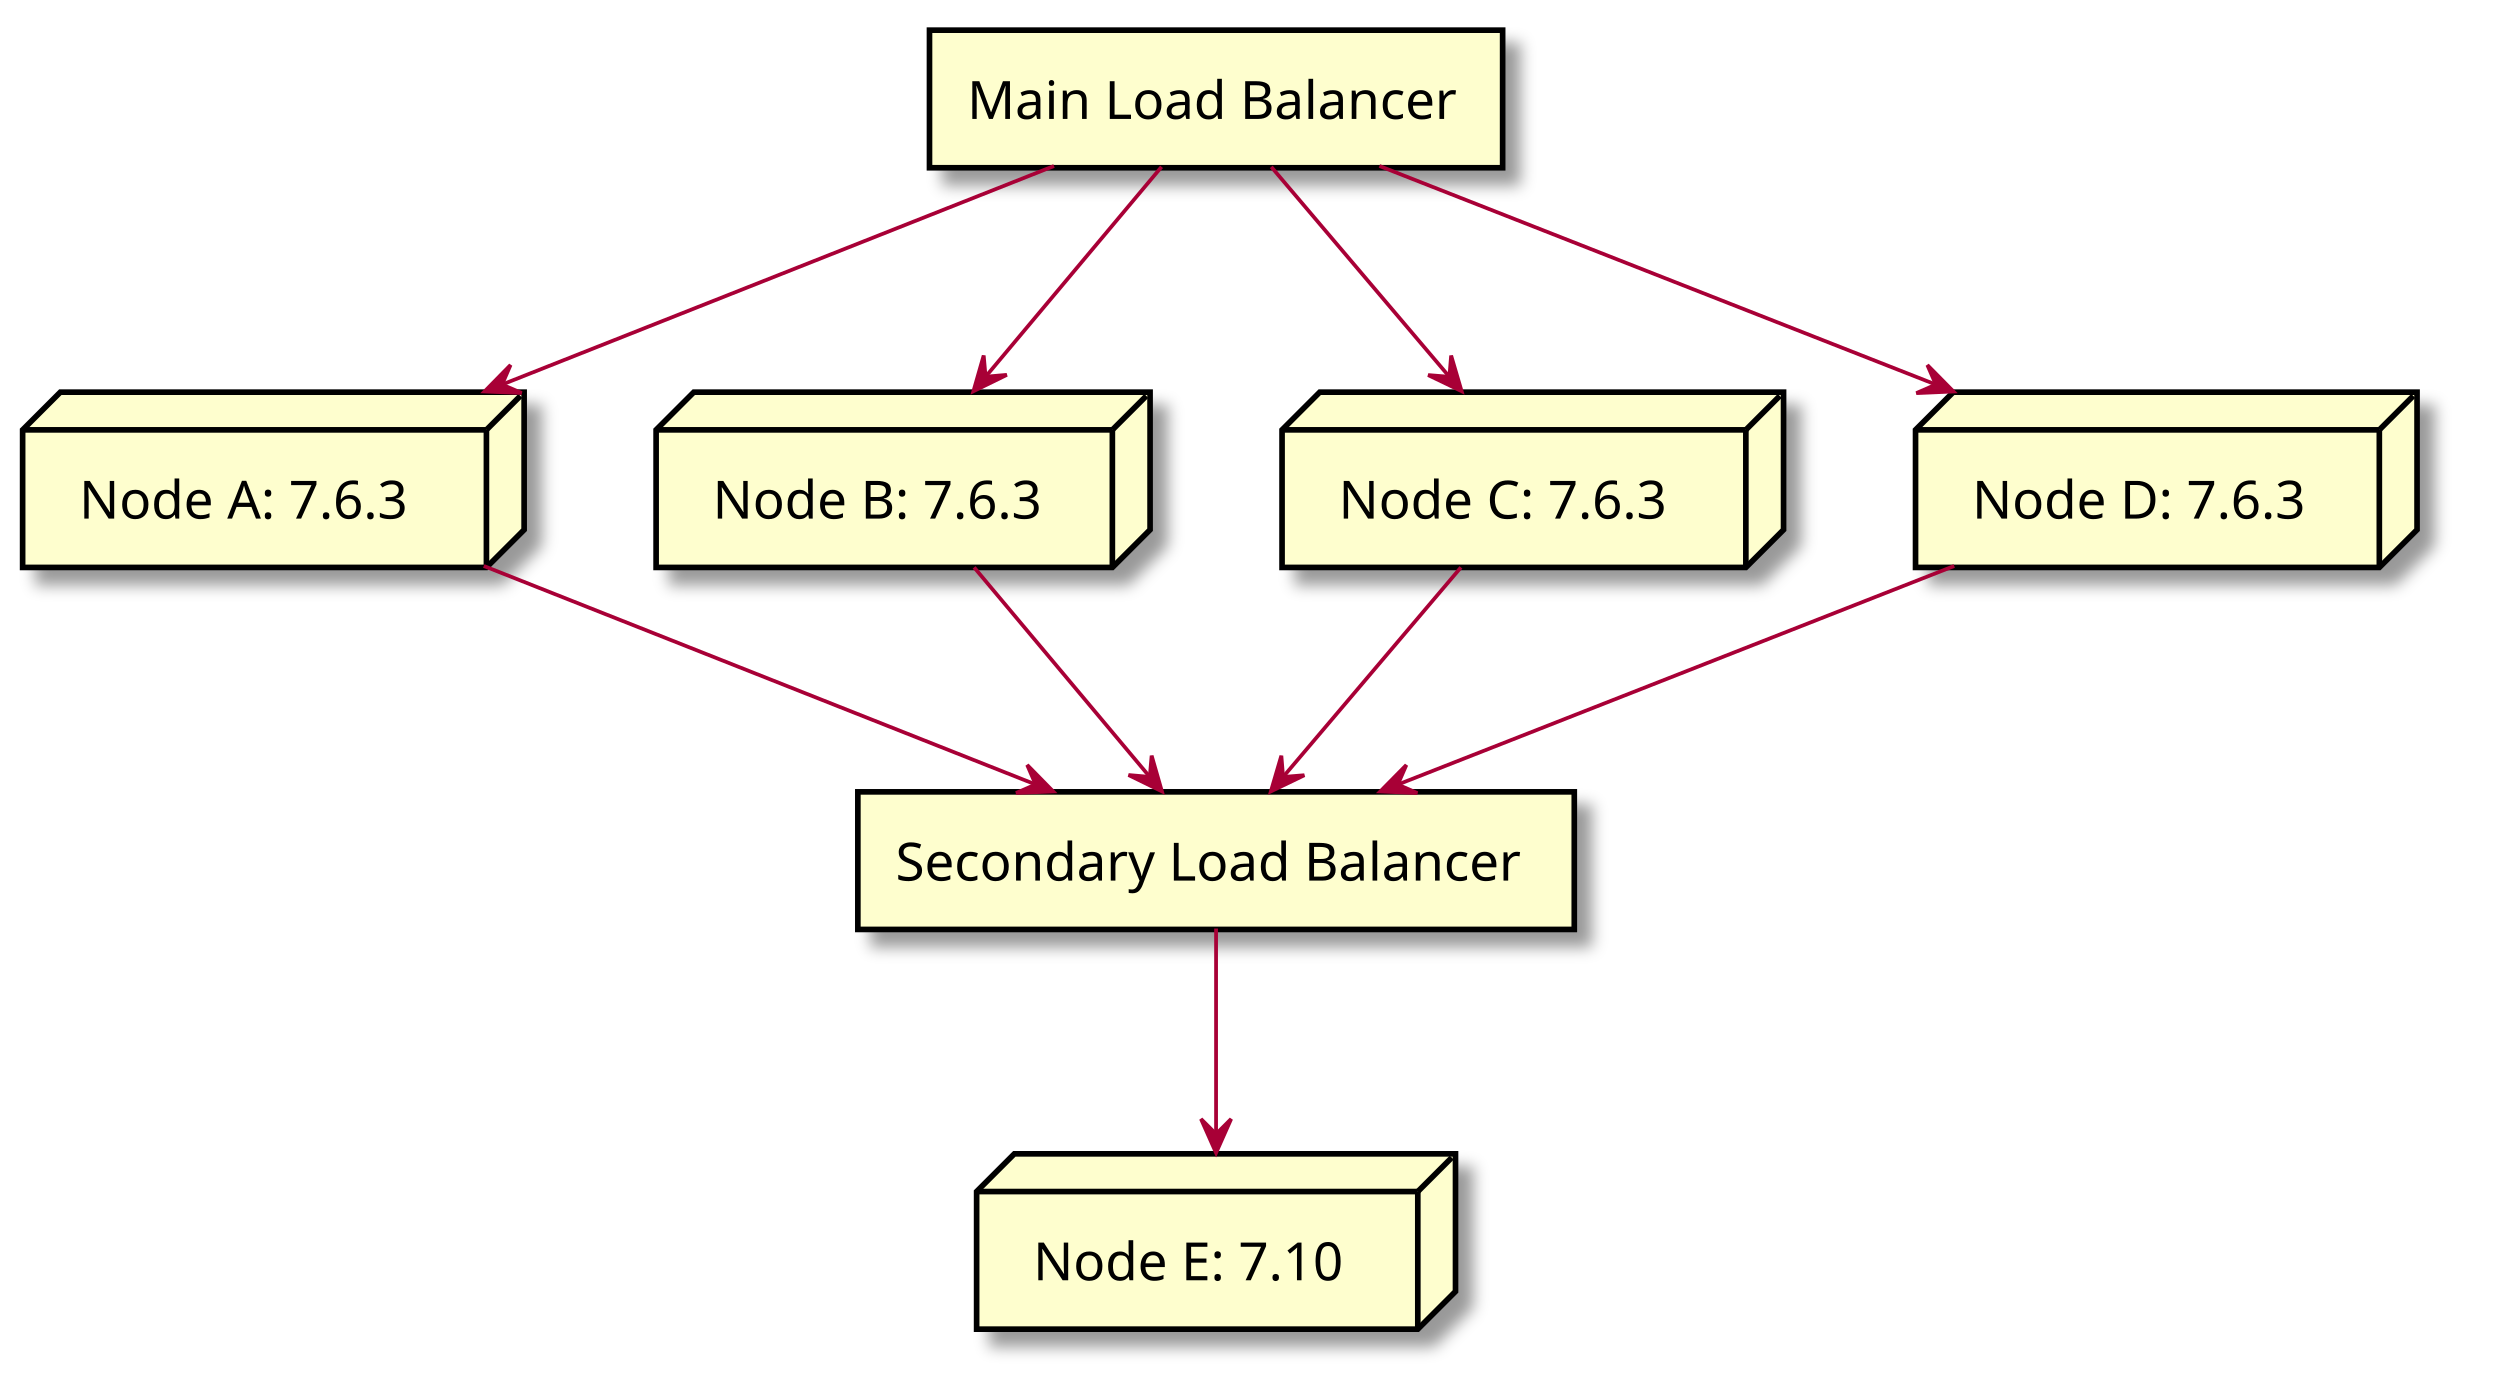
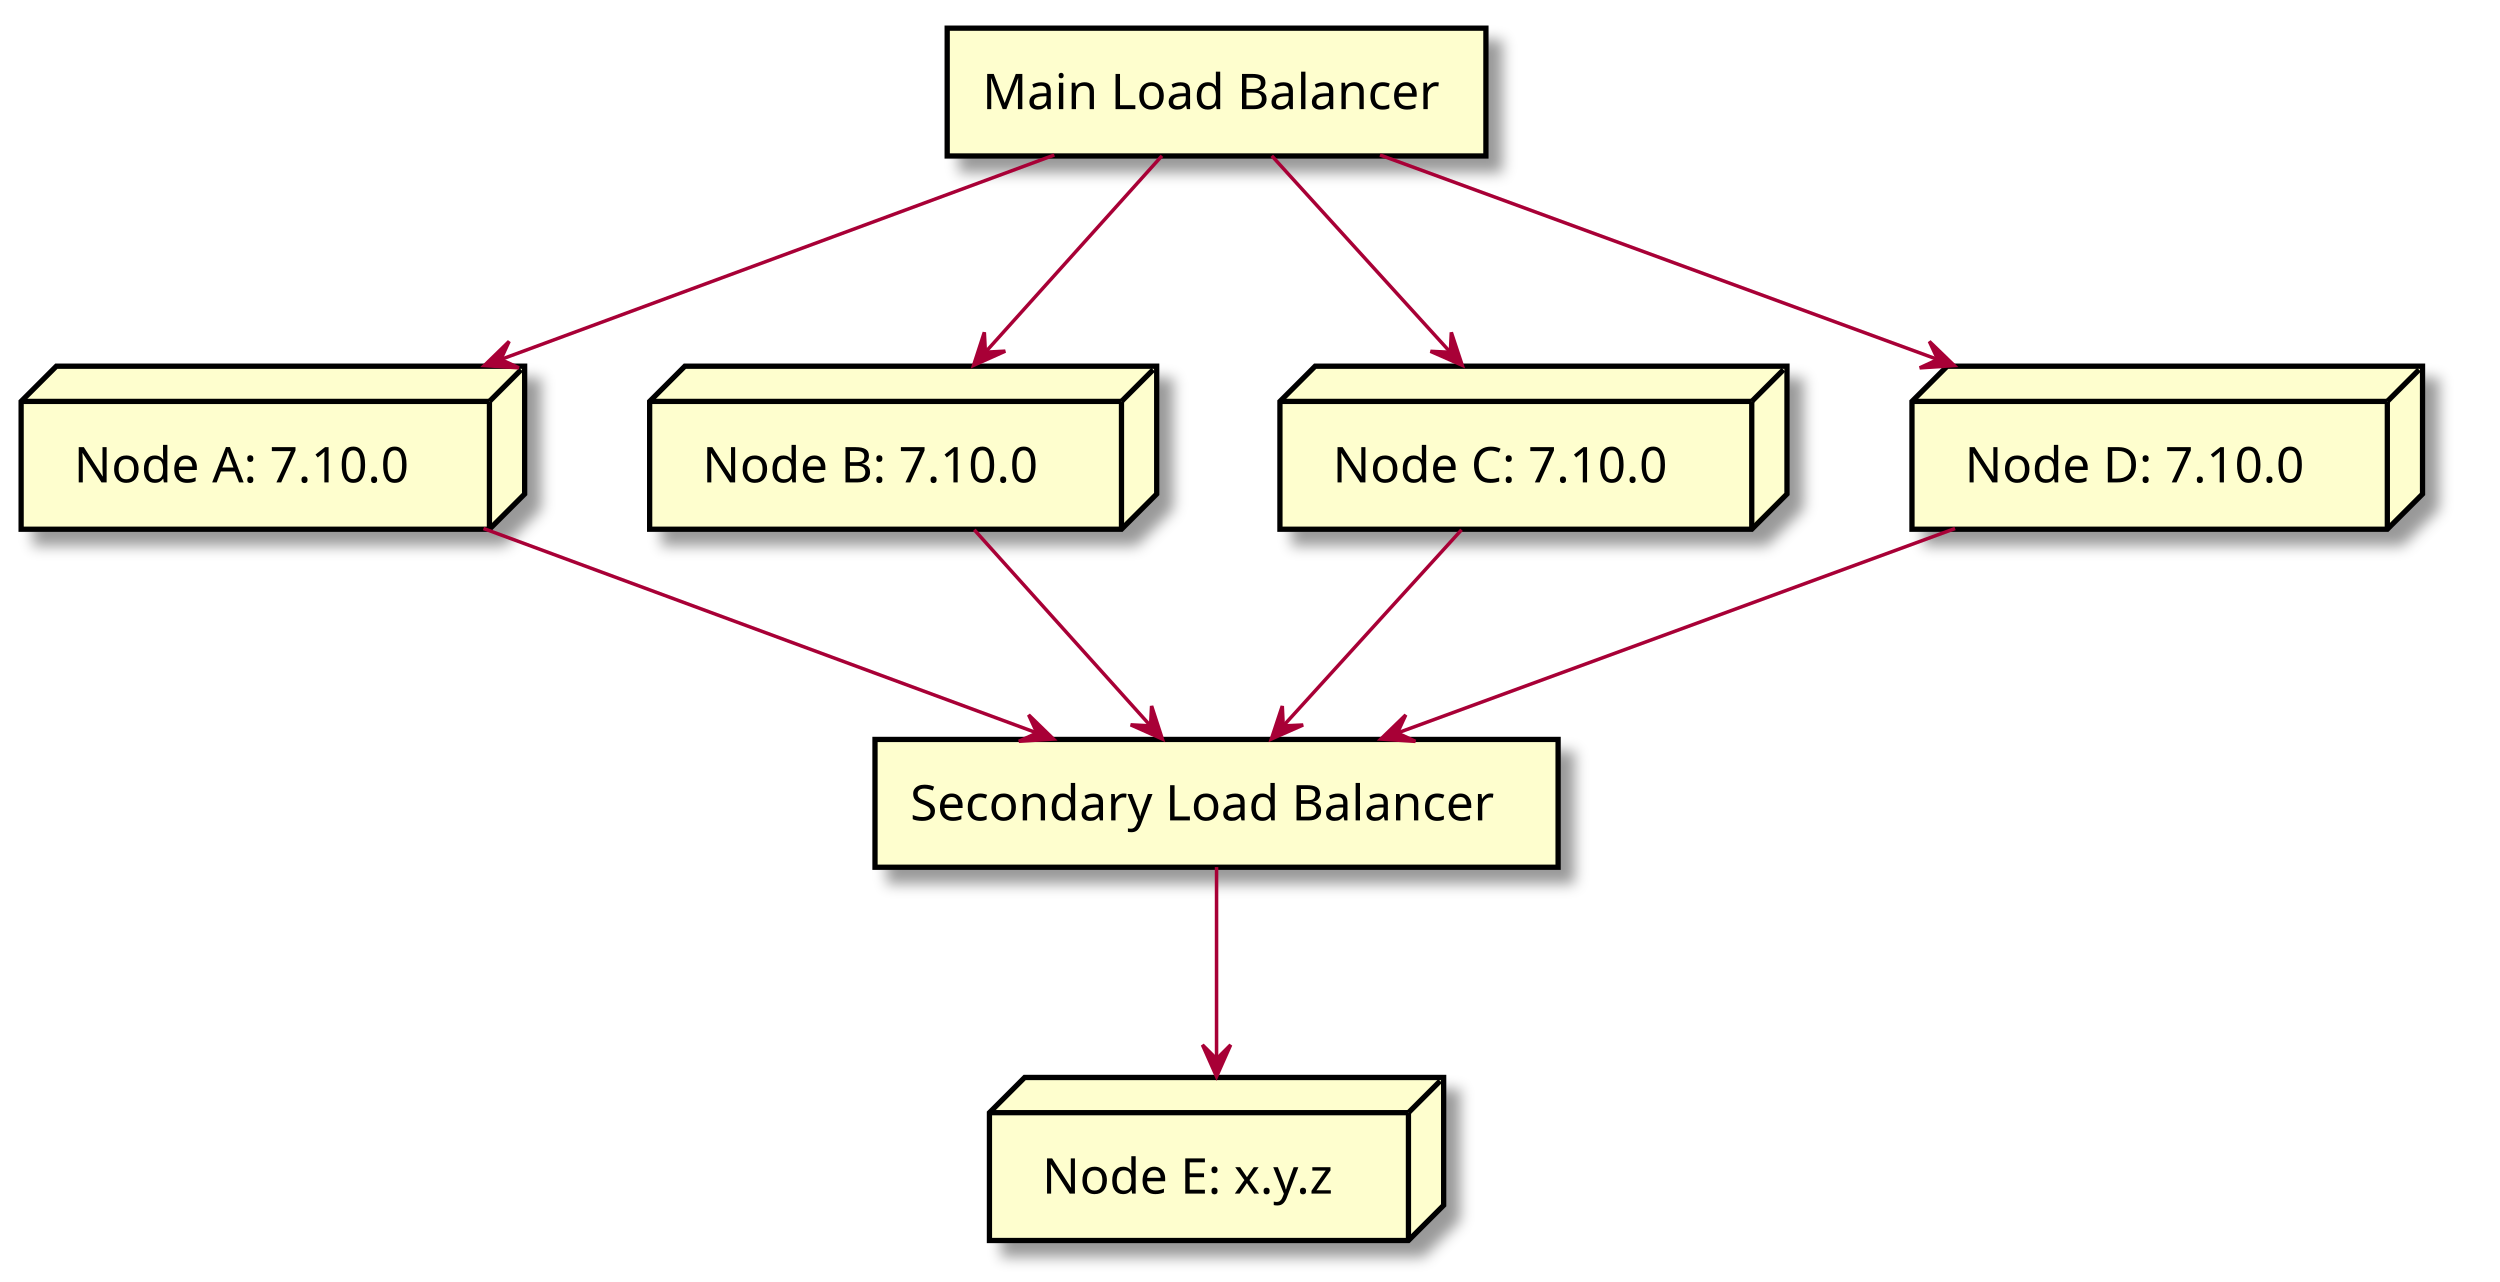
- <svg xmlns="http://www.w3.org/2000/svg" contentScriptType="application/ecmascript" contentStyleType="text/css" height="364px" preserveAspectRatio="none" style="width:663px;height:364px;" version="1.1" viewBox="0 0 663 364" width="663px" zoomAndPan="magnify">
+ <svg xmlns="http://www.w3.org/2000/svg" contentScriptType="application/ecmascript" contentStyleType="text/css" height="364px" preserveAspectRatio="none" style="width:710px;height:364px;" version="1.1" viewBox="0 0 710 364" width="710px" zoomAndPan="magnify">
  <defs>
-     <filter height="300%" id="f1jqmxprlsp1bg" width="300%" x="-1" y="-1">
+     <filter height="300%" id="fk4a55udg0th0" width="300%" x="-1" y="-1">
      <feGaussianBlur result="blurOut" stdDeviation="2.0" />
      <feColorMatrix in="blurOut" result="blurOut2" type="matrix" values="0 0 0 0 0 0 0 0 0 0 0 0 0 0 0 0 0 0 .4 0" />
      <feOffset dx="4.0" dy="4.0" in="blurOut2" result="blurOut3" />
      <feBlend in="SourceGraphic" in2="blurOut3" mode="normal" />
    </filter>
  </defs>
  <g>
-     <rect fill="#FEFECE" filter="url(#f1jqmxprlsp1bg)" height="36.488" style="stroke: #000000; stroke-width: 1.5;" width="152" x="246.5" y="8" />
-     <text fill="#000000" font-family="sans-serif" font-size="14" lengthAdjust="spacingAndGlyphs" textLength="132" x="256.5" y="31.535">Main Load Balancer</text>
-     <rect fill="#FEFECE" filter="url(#f1jqmxprlsp1bg)" height="36.488" style="stroke: #000000; stroke-width: 1.5;" width="190" x="227.5" y="210" />
-     <text fill="#000000" font-family="sans-serif" font-size="14" lengthAdjust="spacingAndGlyphs" textLength="170" x="237.5" y="233.535">Secondary Load Balancer</text>
-     <polygon fill="#FEFECE" filter="url(#f1jqmxprlsp1bg)" points="6,114,16,104,139,104,139,140.488,129,150.488,6,150.488,6,114" style="stroke: #000000; stroke-width: 1.5;" />
-     <line style="stroke: #000000; stroke-width: 1.5;" x1="129" x2="138" y1="114" y2="105" />
-     <line style="stroke: #000000; stroke-width: 1.5;" x1="6" x2="129" y1="114" y2="114" />
-     <line style="stroke: #000000; stroke-width: 1.5;" x1="129" x2="129" y1="114" y2="150.488" />
-     <text fill="#000000" font-family="sans-serif" font-size="14" lengthAdjust="spacingAndGlyphs" textLength="93" x="21" y="137.535">Node A: 7.6.3</text>
-     <polygon fill="#FEFECE" filter="url(#f1jqmxprlsp1bg)" points="174,114,184,104,305,104,305,140.488,295,150.488,174,150.488,174,114" style="stroke: #000000; stroke-width: 1.5;" />
-     <line style="stroke: #000000; stroke-width: 1.5;" x1="295" x2="304" y1="114" y2="105" />
-     <line style="stroke: #000000; stroke-width: 1.5;" x1="174" x2="295" y1="114" y2="114" />
-     <line style="stroke: #000000; stroke-width: 1.5;" x1="295" x2="295" y1="114" y2="150.488" />
-     <text fill="#000000" font-family="sans-serif" font-size="14" lengthAdjust="spacingAndGlyphs" textLength="91" x="189" y="137.535">Node B: 7.6.3</text>
-     <polygon fill="#FEFECE" filter="url(#f1jqmxprlsp1bg)" points="340,114,350,104,473,104,473,140.488,463,150.488,340,150.488,340,114" style="stroke: #000000; stroke-width: 1.5;" />
-     <line style="stroke: #000000; stroke-width: 1.5;" x1="463" x2="472" y1="114" y2="105" />
-     <line style="stroke: #000000; stroke-width: 1.5;" x1="340" x2="463" y1="114" y2="114" />
-     <line style="stroke: #000000; stroke-width: 1.5;" x1="463" x2="463" y1="114" y2="150.488" />
-     <text fill="#000000" font-family="sans-serif" font-size="14" lengthAdjust="spacingAndGlyphs" textLength="93" x="355" y="137.535">Node C: 7.6.3</text>
-     <polygon fill="#FEFECE" filter="url(#f1jqmxprlsp1bg)" points="508,114,518,104,641,104,641,140.488,631,150.488,508,150.488,508,114" style="stroke: #000000; stroke-width: 1.5;" />
-     <line style="stroke: #000000; stroke-width: 1.5;" x1="631" x2="640" y1="114" y2="105" />
-     <line style="stroke: #000000; stroke-width: 1.5;" x1="508" x2="631" y1="114" y2="114" />
-     <line style="stroke: #000000; stroke-width: 1.5;" x1="631" x2="631" y1="114" y2="150.488" />
-     <text fill="#000000" font-family="sans-serif" font-size="14" lengthAdjust="spacingAndGlyphs" textLength="93" x="523" y="137.535">Node D: 7.6.3</text>
-     <polygon fill="#FEFECE" filter="url(#f1jqmxprlsp1bg)" points="259,316,269,306,386,306,386,342.488,376,352.488,259,352.488,259,316" style="stroke: #000000; stroke-width: 1.5;" />
-     <line style="stroke: #000000; stroke-width: 1.5;" x1="376" x2="385" y1="316" y2="307" />
-     <line style="stroke: #000000; stroke-width: 1.5;" x1="259" x2="376" y1="316" y2="316" />
-     <line style="stroke: #000000; stroke-width: 1.5;" x1="376" x2="376" y1="316" y2="352.488" />
-     <text fill="#000000" font-family="sans-serif" font-size="14" lengthAdjust="spacingAndGlyphs" textLength="87" x="274" y="339.535">Node E: 7.10</text>
-     <path d="M279.523,44.019 C239.249,59.968 178.634,83.971 133.387,101.889 " fill="none" id="Main Load Balancer-Node A: 7.6.3" style="stroke: #A80036; stroke-width: 1.0;" />
-     <polygon fill="#A80036" points="128.504,103.822,138.345,104.227,133.153,101.981,135.399,96.789,128.504,103.822" style="stroke: #A80036; stroke-width: 1.0;" />
-     <path d="M308.043,44.244 C295.175,59.593 276.164,82.268 261.425,99.848 " fill="none" id="Main Load Balancer-Node B: 7.6.3" style="stroke: #A80036; stroke-width: 1.0;" />
-     <polygon fill="#A80036" points="258.159,103.744,267.006,99.416,261.371,99.912,260.875,94.277,258.159,103.744" style="stroke: #A80036; stroke-width: 1.0;" />
-     <path d="M337.132,44.244 C350.154,59.593 369.394,82.268 384.311,99.848 " fill="none" id="Main Load Balancer-Node C: 7.6.3" style="stroke: #A80036; stroke-width: 1.0;" />
-     <polygon fill="#A80036" points="387.616,103.744,384.842,94.294,384.381,99.932,378.743,99.47,387.616,103.744" style="stroke: #A80036; stroke-width: 1.0;" />
-     <path d="M365.82,44.019 C406.417,59.968 467.517,83.971 513.126,101.889 " fill="none" id="Main Load Balancer-Node D: 7.6.3" style="stroke: #A80036; stroke-width: 1.0;" />
-     <polygon fill="#A80036" points="518.048,103.822,511.134,96.808,513.394,101.994,508.209,104.254,518.048,103.822" style="stroke: #A80036; stroke-width: 1.0;" />
-     <path d="M322.5,246.244 C322.5,261.206 322.5,283.13 322.5,300.509 " fill="none" id="Secondary Load Balancer-Node E: 7.10" style="stroke: #A80036; stroke-width: 1.0;" />
-     <polygon fill="#A80036" points="322.5,305.744,326.5,296.744,322.5,300.744,318.5,296.744,322.5,305.744" style="stroke: #A80036; stroke-width: 1.0;" />
-     <path d="M128.294,150.094 C172.22,167.489 232.795,191.477 274.556,208.014 " fill="none" id="Node A: 7.6.3-Secondary Load Balancer" style="stroke: #A80036; stroke-width: 1.0;" />
-     <polygon fill="#A80036" points="279.298,209.892,272.404,202.859,274.649,208.051,269.457,210.296,279.298,209.892" style="stroke: #A80036; stroke-width: 1.0;" />
-     <path d="M258.334,150.465 C272.267,167.084 291.117,189.568 304.779,205.863 " fill="none" id="Node B: 7.6.3-Secondary Load Balancer" style="stroke: #A80036; stroke-width: 1.0;" />
-     <polygon fill="#A80036" points="308.134,209.865,305.416,200.399,304.921,206.034,299.286,205.539,308.134,209.865" style="stroke: #A80036; stroke-width: 1.0;" />
-     <path d="M387.439,150.465 C373.338,167.084 354.261,189.568 340.435,205.863 " fill="none" id="Node C: 7.6.3-Secondary Load Balancer" style="stroke: #A80036; stroke-width: 1.0;" />
-     <polygon fill="#A80036" points="337.039,209.865,345.912,205.591,340.274,206.053,339.813,200.415,337.039,209.865" style="stroke: #A80036; stroke-width: 1.0;" />
-     <path d="M518.26,150.094 C473.983,167.489 412.923,191.477 370.828,208.014 " fill="none" id="Node D: 7.6.3-Secondary Load Balancer" style="stroke: #A80036; stroke-width: 1.0;" />
-     <polygon fill="#A80036" points="366.047,209.892,375.886,210.324,370.701,208.064,372.961,202.878,366.047,209.892" style="stroke: #A80036; stroke-width: 1.0;" />
+     <rect fill="#FEFECE" filter="url(#fk4a55udg0th0)" height="36.297" style="stroke: #000000; stroke-width: 1.5;" width="153" x="269" y="8" />
+     <text fill="#000000" font-family="sans-serif" font-size="14" lengthAdjust="spacingAndGlyphs" textLength="133" x="279" y="30.995">Main Load Balancer</text>
+     <rect fill="#FEFECE" filter="url(#fk4a55udg0th0)" height="36.297" style="stroke: #000000; stroke-width: 1.5;" width="194" x="248.5" y="210" />
+     <text fill="#000000" font-family="sans-serif" font-size="14" lengthAdjust="spacingAndGlyphs" textLength="174" x="258.5" y="232.995">Secondary Load Balancer</text>
+     <polygon fill="#FEFECE" filter="url(#fk4a55udg0th0)" points="6,114,16,104,149,104,149,140.297,139,150.297,6,150.297,6,114" style="stroke: #000000; stroke-width: 1.5;" />
+     <line style="stroke: #000000; stroke-width: 1.5;" x1="139" x2="148" y1="114" y2="105" />
+     <line style="stroke: #000000; stroke-width: 1.5;" x1="6" x2="139" y1="114" y2="114" />
+     <line style="stroke: #000000; stroke-width: 1.5;" x1="139" x2="139" y1="114" y2="150.297" />
+     <text fill="#000000" font-family="sans-serif" font-size="14" lengthAdjust="spacingAndGlyphs" textLength="103" x="21" y="136.995">Node A: 7.10.0</text>
+     <polygon fill="#FEFECE" filter="url(#fk4a55udg0th0)" points="184.5,114,194.5,104,328.5,104,328.5,140.297,318.5,150.297,184.5,150.297,184.5,114" style="stroke: #000000; stroke-width: 1.5;" />
+     <line style="stroke: #000000; stroke-width: 1.5;" x1="318.5" x2="327.5" y1="114" y2="105" />
+     <line style="stroke: #000000; stroke-width: 1.5;" x1="184.5" x2="318.5" y1="114" y2="114" />
+     <line style="stroke: #000000; stroke-width: 1.5;" x1="318.5" x2="318.5" y1="114" y2="150.297" />
+     <text fill="#000000" font-family="sans-serif" font-size="14" lengthAdjust="spacingAndGlyphs" textLength="104" x="199.5" y="136.995">Node B: 7.10.0</text>
+     <polygon fill="#FEFECE" filter="url(#fk4a55udg0th0)" points="363.5,114,373.5,104,507.5,104,507.5,140.297,497.5,150.297,363.5,150.297,363.5,114" style="stroke: #000000; stroke-width: 1.5;" />
+     <line style="stroke: #000000; stroke-width: 1.5;" x1="497.5" x2="506.5" y1="114" y2="105" />
+     <line style="stroke: #000000; stroke-width: 1.5;" x1="363.5" x2="497.5" y1="114" y2="114" />
+     <line style="stroke: #000000; stroke-width: 1.5;" x1="497.5" x2="497.5" y1="114" y2="150.297" />
+     <text fill="#000000" font-family="sans-serif" font-size="14" lengthAdjust="spacingAndGlyphs" textLength="104" x="378.5" y="136.995">Node C: 7.10.0</text>
+     <polygon fill="#FEFECE" filter="url(#fk4a55udg0th0)" points="543,114,553,104,688,104,688,140.297,678,150.297,543,150.297,543,114" style="stroke: #000000; stroke-width: 1.5;" />
+     <line style="stroke: #000000; stroke-width: 1.5;" x1="678" x2="687" y1="114" y2="105" />
+     <line style="stroke: #000000; stroke-width: 1.5;" x1="543" x2="678" y1="114" y2="114" />
+     <line style="stroke: #000000; stroke-width: 1.5;" x1="678" x2="678" y1="114" y2="150.297" />
+     <text fill="#000000" font-family="sans-serif" font-size="14" lengthAdjust="spacingAndGlyphs" textLength="105" x="558" y="136.995">Node D: 7.10.0</text>
+     <polygon fill="#FEFECE" filter="url(#fk4a55udg0th0)" points="281,316,291,306,410,306,410,342.297,400,352.297,281,352.297,281,316" style="stroke: #000000; stroke-width: 1.5;" />
+     <line style="stroke: #000000; stroke-width: 1.5;" x1="400" x2="409" y1="316" y2="307" />
+     <line style="stroke: #000000; stroke-width: 1.5;" x1="281" x2="400" y1="316" y2="316" />
+     <line style="stroke: #000000; stroke-width: 1.5;" x1="400" x2="400" y1="316" y2="352.297" />
+     <text fill="#000000" font-family="sans-serif" font-size="14" lengthAdjust="spacingAndGlyphs" textLength="89" x="296" y="338.995">Node E: x.y.z</text>
+     <path d="M299.429,44.019 C256.167,60 191.012,84.068 142.477,101.997 " fill="none" id="Main Load Balancer-Node A: 7.10.0" style="stroke: #A80036; stroke-width: 1.0;" />
+     <polygon fill="#A80036" points="137.536,103.822,147.364,104.455,142.226,102.089,144.592,96.951,137.536,103.822" style="stroke: #A80036; stroke-width: 1.0;" />
+     <path d="M329.997,44.244 C316.2,59.593 295.814,82.268 280.01,99.848 " fill="none" id="Main Load Balancer-Node B: 7.10.0" style="stroke: #A80036; stroke-width: 1.0;" />
+     <polygon fill="#A80036" points="276.508,103.744,285.5,99.725,279.851,100.026,279.55,94.377,276.508,103.744" style="stroke: #A80036; stroke-width: 1.0;" />
+     <path d="M361.177,44.244 C375.13,59.593 395.744,82.268 411.726,99.848 " fill="none" id="Main Load Balancer-Node C: 7.10.0" style="stroke: #A80036; stroke-width: 1.0;" />
+     <polygon fill="#A80036" points="415.267,103.744,412.174,94.394,411.904,100.044,406.254,99.774,415.267,103.744" style="stroke: #A80036; stroke-width: 1.0;" />
+     <path d="M391.915,44.019 C435.5,60 501.141,84.068 550.039,101.997 " fill="none" id="Main Load Balancer-Node D: 7.10.0" style="stroke: #A80036; stroke-width: 1.0;" />
+     <polygon fill="#A80036" points="555.016,103.822,547.943,96.968,550.322,102.101,545.189,104.479,555.016,103.822" style="stroke: #A80036; stroke-width: 1.0;" />
+     <path d="M345.5,246.244 C345.5,261.206 345.5,283.13 345.5,300.509 " fill="none" id="Secondary Load Balancer-Node E: x.y.z" style="stroke: #A80036; stroke-width: 1.0;" />
+     <polygon fill="#A80036" points="345.5,305.744,349.5,296.744,345.5,300.744,341.5,296.744,345.5,305.744" style="stroke: #A80036; stroke-width: 1.0;" />
+     <path d="M137.311,150.094 C184.495,167.524 249.599,191.574 294.376,208.115 " fill="none" id="Node A: 7.10.0-Secondary Load Balancer" style="stroke: #A80036; stroke-width: 1.0;" />
+     <polygon fill="#A80036" points="299.188,209.892,292.132,203.021,294.498,208.159,289.36,210.525,299.188,209.892" style="stroke: #A80036; stroke-width: 1.0;" />
+     <path d="M276.695,150.465 C291.636,167.084 311.849,189.568 326.498,205.863 " fill="none" id="Node B: 7.10.0-Secondary Load Balancer" style="stroke: #A80036; stroke-width: 1.0;" />
+     <polygon fill="#A80036" points="330.096,209.865,327.052,200.498,326.753,206.147,321.104,205.848,330.096,209.865" style="stroke: #A80036; stroke-width: 1.0;" />
+     <path d="M415.078,150.465 C399.969,167.084 379.529,189.568 364.716,205.863 " fill="none" id="Node C: 7.10.0-Secondary Load Balancer" style="stroke: #A80036; stroke-width: 1.0;" />
+     <polygon fill="#A80036" points="361.077,209.865,370.09,205.895,364.44,206.165,364.17,200.514,361.077,209.865" style="stroke: #A80036; stroke-width: 1.0;" />
+     <path d="M555.243,150.094 C507.707,167.524 442.116,191.574 397.006,208.115 " fill="none" id="Node D: 7.10.0-Secondary Load Balancer" style="stroke: #A80036; stroke-width: 1.0;" />
+     <polygon fill="#A80036" points="392.158,209.892,401.985,210.549,396.852,208.171,399.231,203.038,392.158,209.892" style="stroke: #A80036; stroke-width: 1.0;" />
  </g>
</svg>
